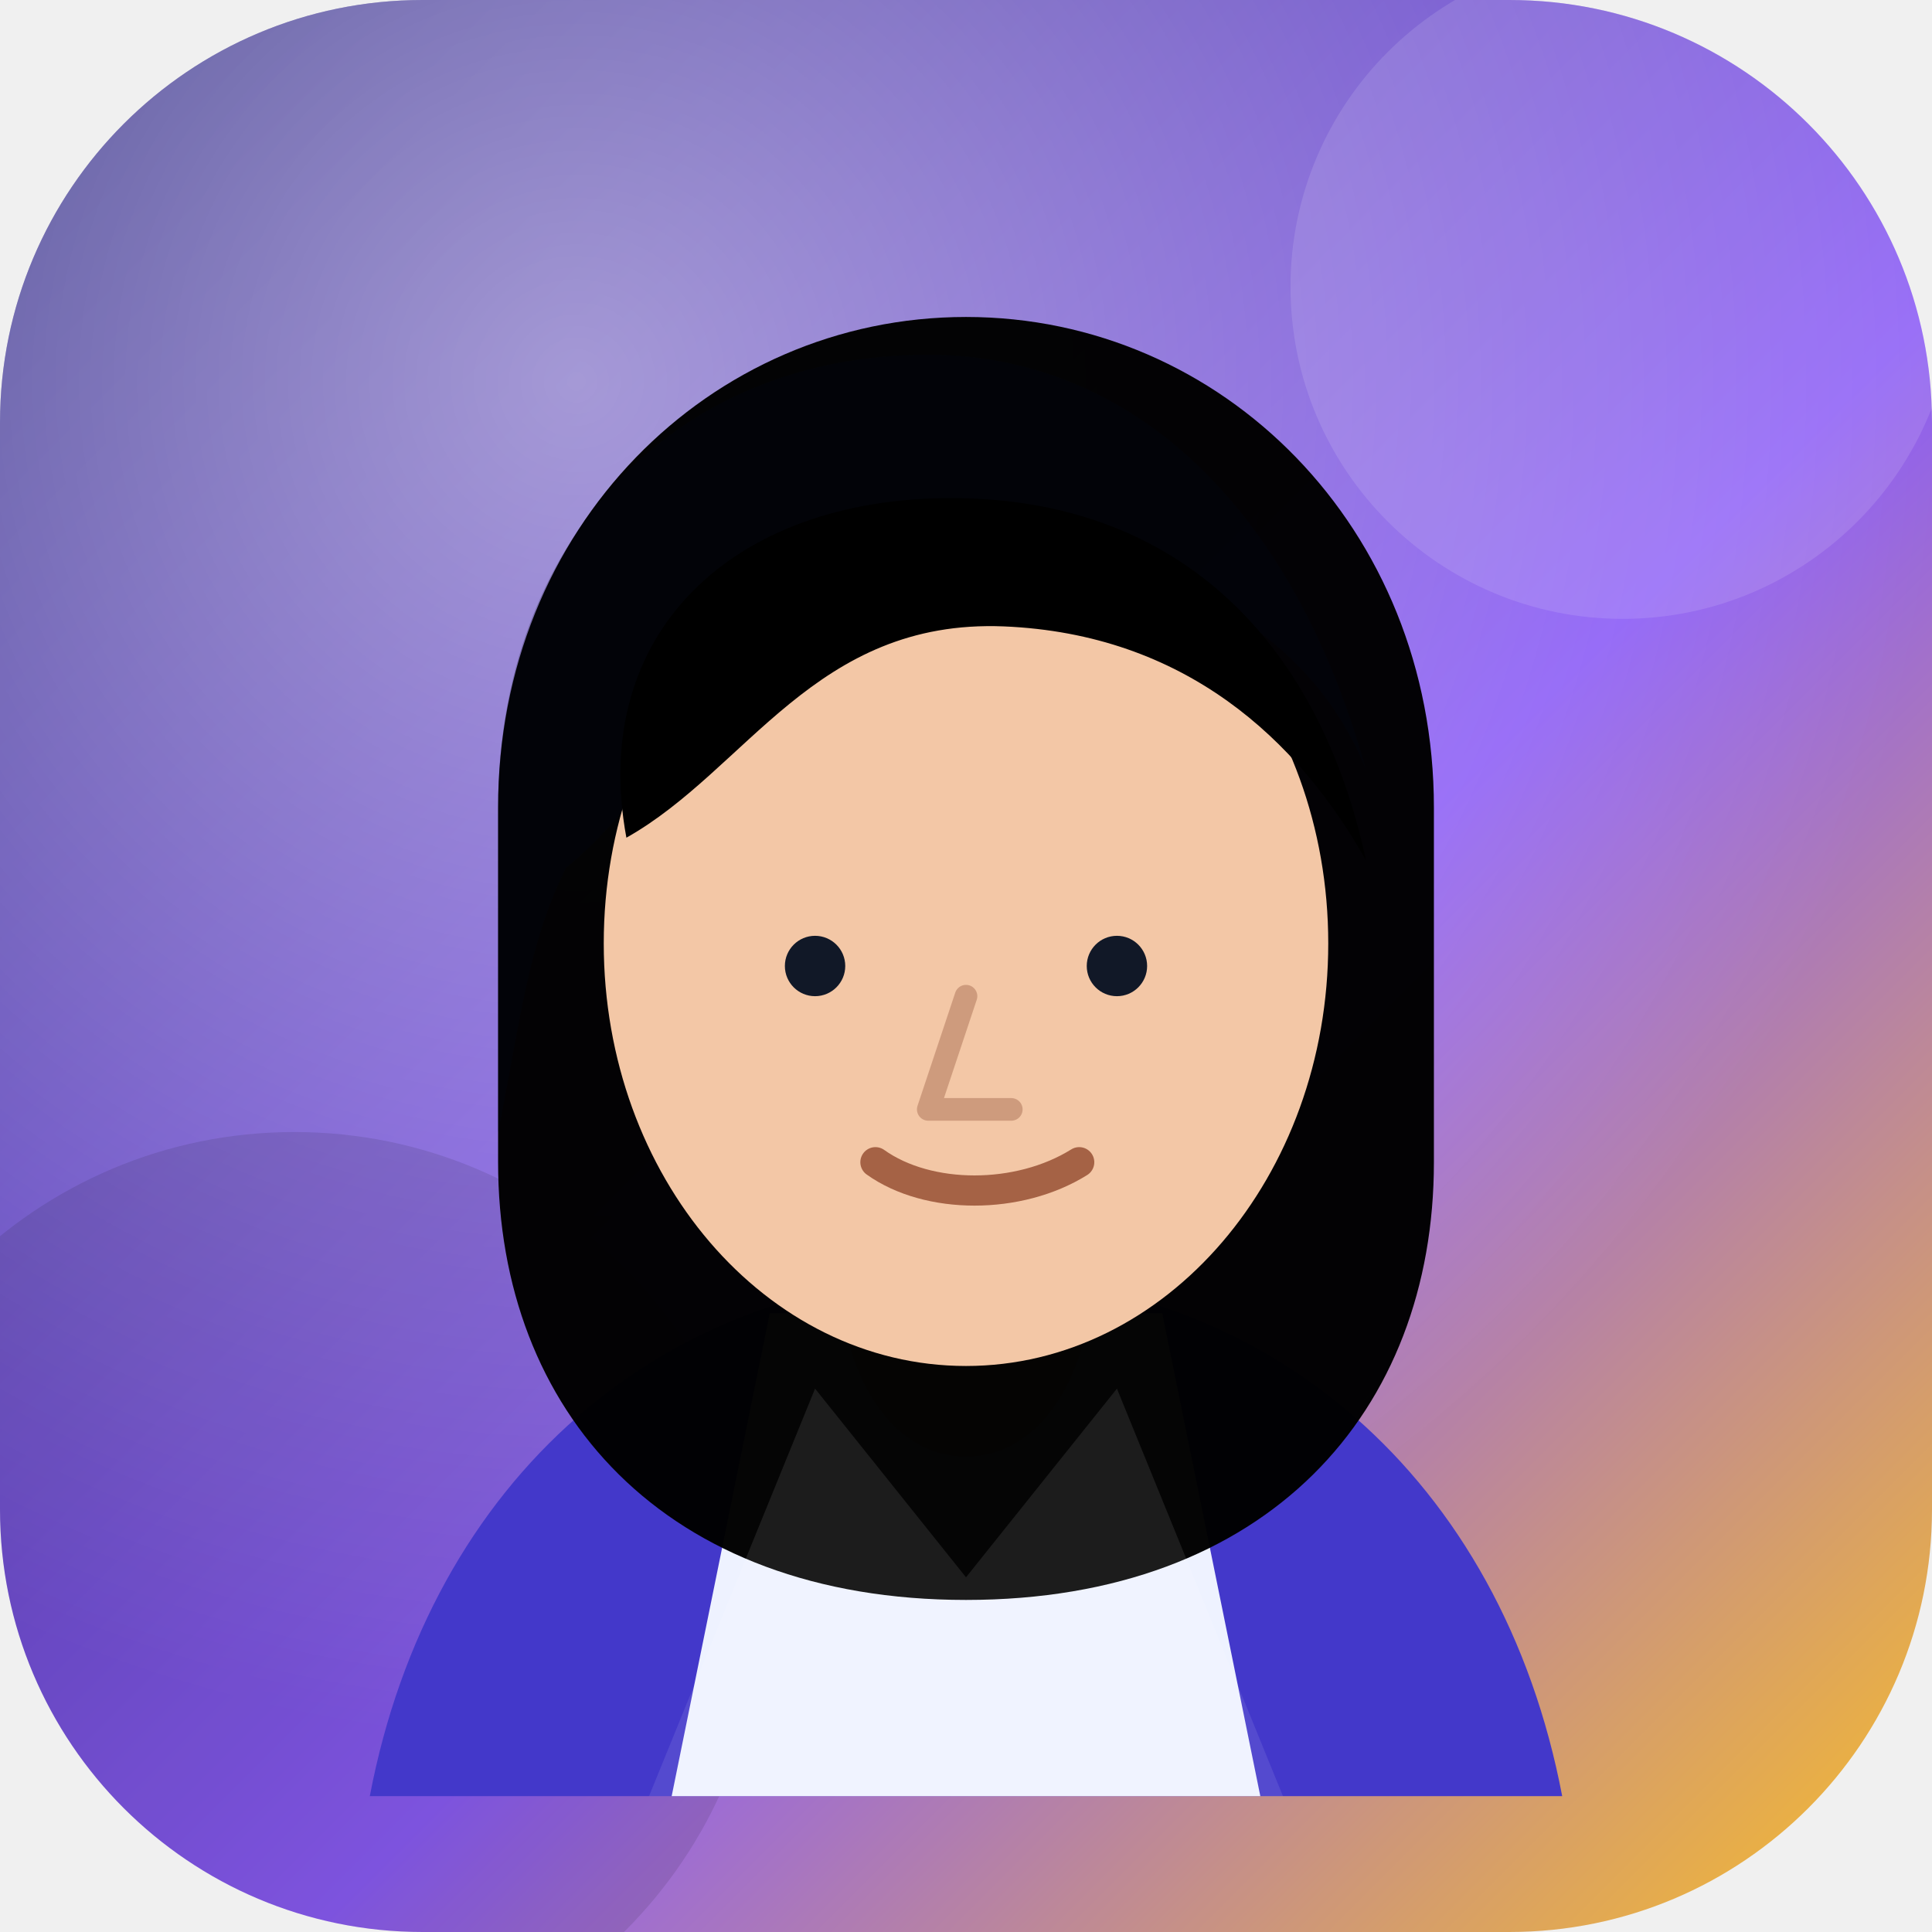
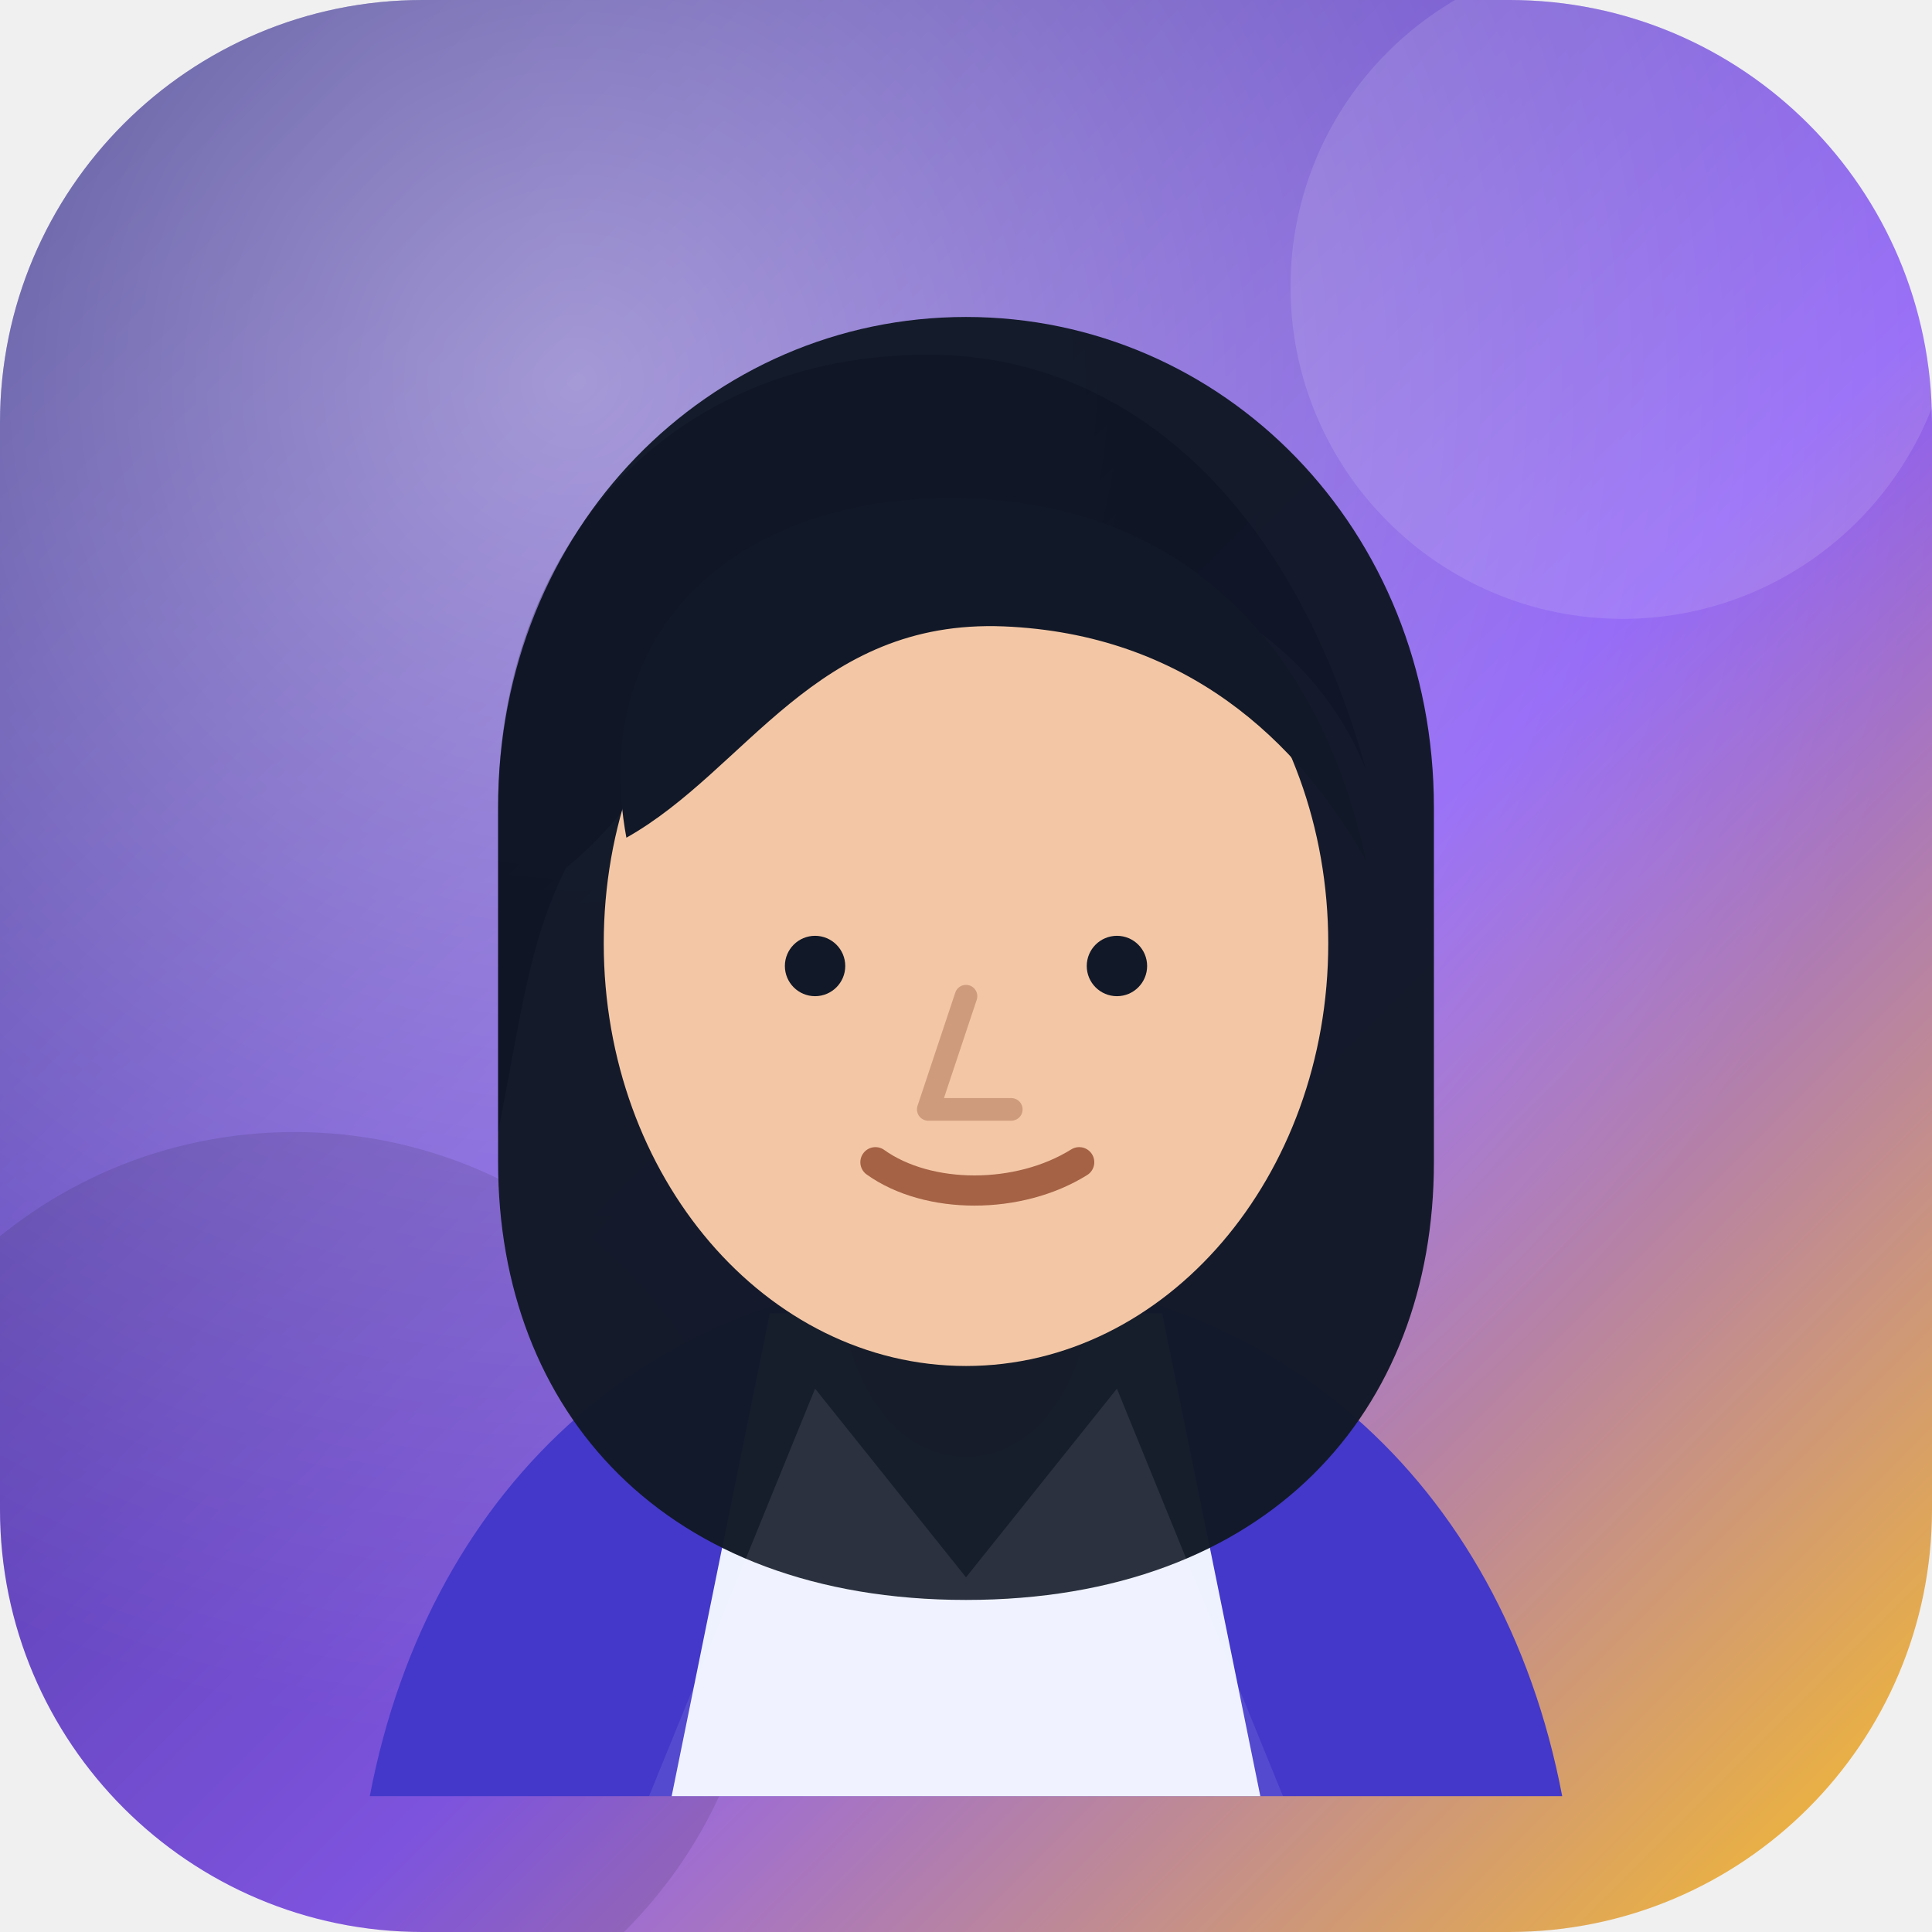
<svg xmlns="http://www.w3.org/2000/svg" viewBox="0 0 256 256" role="img" aria-label="Valeria Hernandez profile portrait">
  <defs>
    <linearGradient id="bg" x1="0" y1="0" x2="1" y2="1">
      <stop stop-color="#312e81" />
      <stop offset=".58" stop-color="#8b5cf6" />
      <stop offset="1" stop-color="#fbbf24" />
    </linearGradient>
    <radialGradient id="glow" cx="30%" cy="20%" r="70%">
      <stop stop-color="#ffffff" stop-opacity=".46" />
      <stop offset="1" stop-color="#ffffff" stop-opacity="0" />
    </radialGradient>
    <clipPath id="round">
      <rect width="256" height="256" rx="56" />
    </clipPath>
  </defs>
  <g clip-path="url(#round)">
    <rect width="256" height="256" fill="url(#bg)" />
    <rect width="256" height="256" fill="url(#glow)" />
    <circle cx="215" cy="38" r="44" fill="#fff" opacity=".12" />
    <circle cx="39" cy="212" r="62" fill="#000" opacity=".10" />
    <path d="M49 238c8-42 39-69 79-69s71 27 79 69H49z" fill="#4338ca" />
    <path d="M102 174h52l13 64H89l13-64z" fill="#eef2ff" />
    <path d="M111 169c1 15 8 24 17 24s16-9 17-24v-13h-34v13z" fill="#f3c7a6" />
-     <path d="M66 107c0-37 28-65 62-65s62 28 62 65v47c0 33-22 58-62 58s-62-25-62-58z" fill="undefined" opacity=".98" />
+     <path d="M66 107c0-37 28-65 62-65s62 28 62 65v47c0 33-22 58-62 58s-62-25-62-58z" fill="#111827" opacity=".98" />
    <path d="M75 115c16-13 20-35 51-40 25-4 47 7 55 27-10-36-32-55-58-55-34 0-57 25-57 60v43c3-15 4-25 9-35z" fill="#020617" opacity=".22" />
    <ellipse cx="128" cy="125" rx="48" ry="56" fill="#f3c7a6" />
-     <path d="M83 111c16-9 25-29 50-28 24 1 39 15 48 31-6-28-24-48-55-48-29 0-48 18-43 45z" fill="undefined" />
+     <path d="M83 111c16-9 25-29 50-28 24 1 39 15 48 31-6-28-24-48-55-48-29 0-48 18-43 45z" fill="#111827" />
    <circle cx="108" cy="128" r="4" fill="#111827" />
    <circle cx="148" cy="128" r="4" fill="#111827" />
    <path d="M128 132l-5 15h11" stroke="#9a5f45" stroke-width="3" stroke-linecap="round" stroke-linejoin="round" fill="none" opacity=".42" />
    <path d="M116 154c7 5 19 5 27 0" stroke="#7c2d12" stroke-width="4" stroke-linecap="round" fill="none" opacity=".66" />
    <path d="M86 238l22-54 20 25 20-25 22 54H86z" fill="#ffffff" opacity=".09" />
  </g>
</svg>
